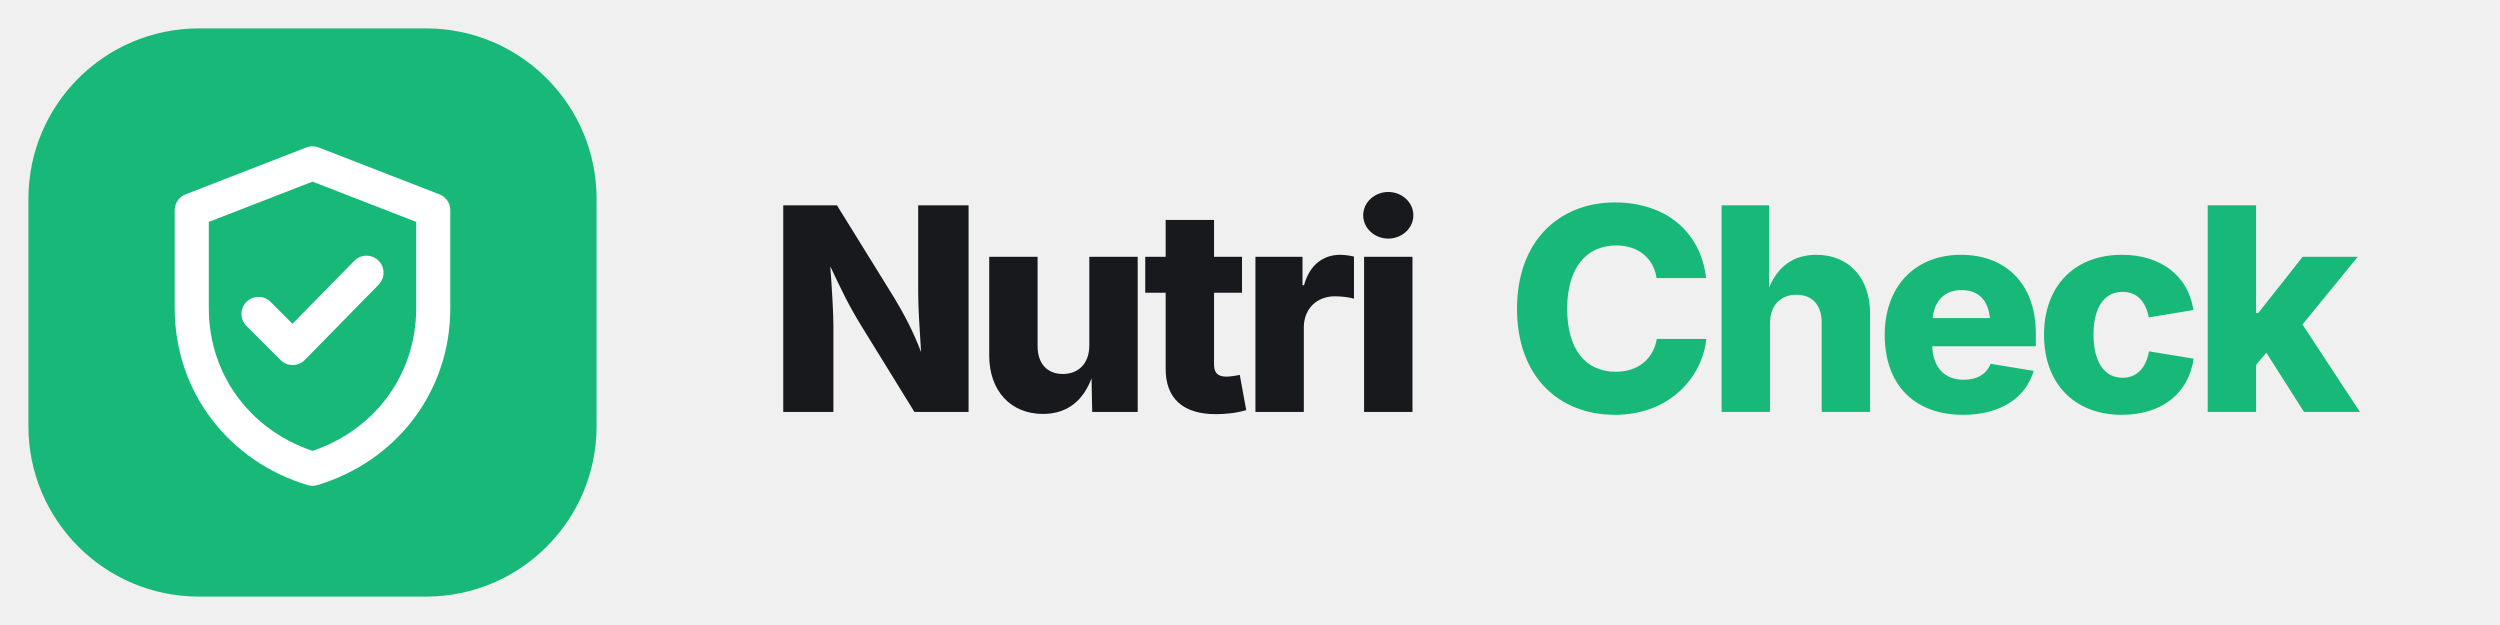
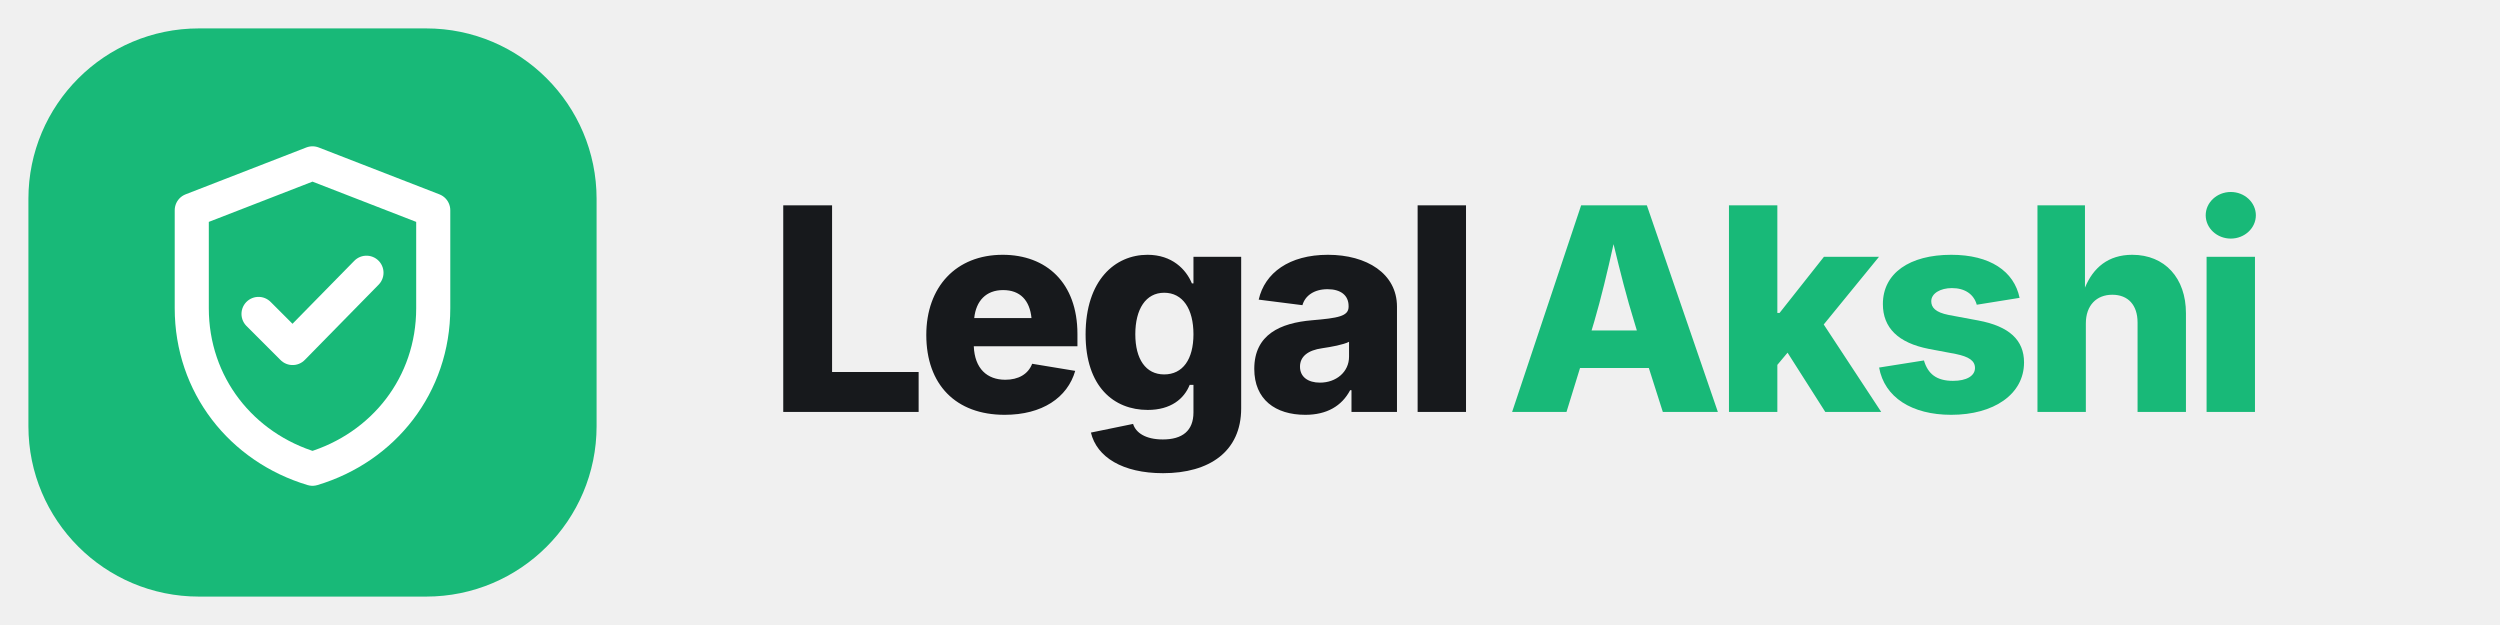
<svg xmlns="http://www.w3.org/2000/svg" width="176" height="44" viewBox="0 0 176 44" fill="none">
  <rect x="2" y="2" width="40" height="40" rx="12" fill="#18B978" />
  <path d="M22 11.5L30.5 14.8V21.7C30.5 27.1 27 31.5 22 33C17 31.5 13.5 27.1 13.5 21.7V14.8L22 11.5Z" stroke="white" stroke-width="2.4" stroke-linejoin="round" />
  <path d="M18.2 22.1L20.6 24.5L25.8 19.2" stroke="white" stroke-width="2.4" stroke-linecap="round" stroke-linejoin="round" />
-   <text x="54" y="29" fill="#17191C" font-family="Inter, Arial, sans-serif" font-size="20" font-weight="800" letter-spacing="-0.8">Nutri</text>
-   <text x="106" y="29" fill="#18B978" font-family="Inter, Arial, sans-serif" font-size="20" font-weight="800" letter-spacing="-0.8">Check</text>
+   <text x="54" y="29" fill="#17191C" font-family="Inter, Arial, sans-serif" font-size="20" font-weight="800" letter-spacing="-0.8">Legal</text>
+   <text x="106" y="29" fill="#18B978" font-family="Inter, Arial, sans-serif" font-size="20" font-weight="800" letter-spacing="-0.8">Akshi</text>
</svg>
